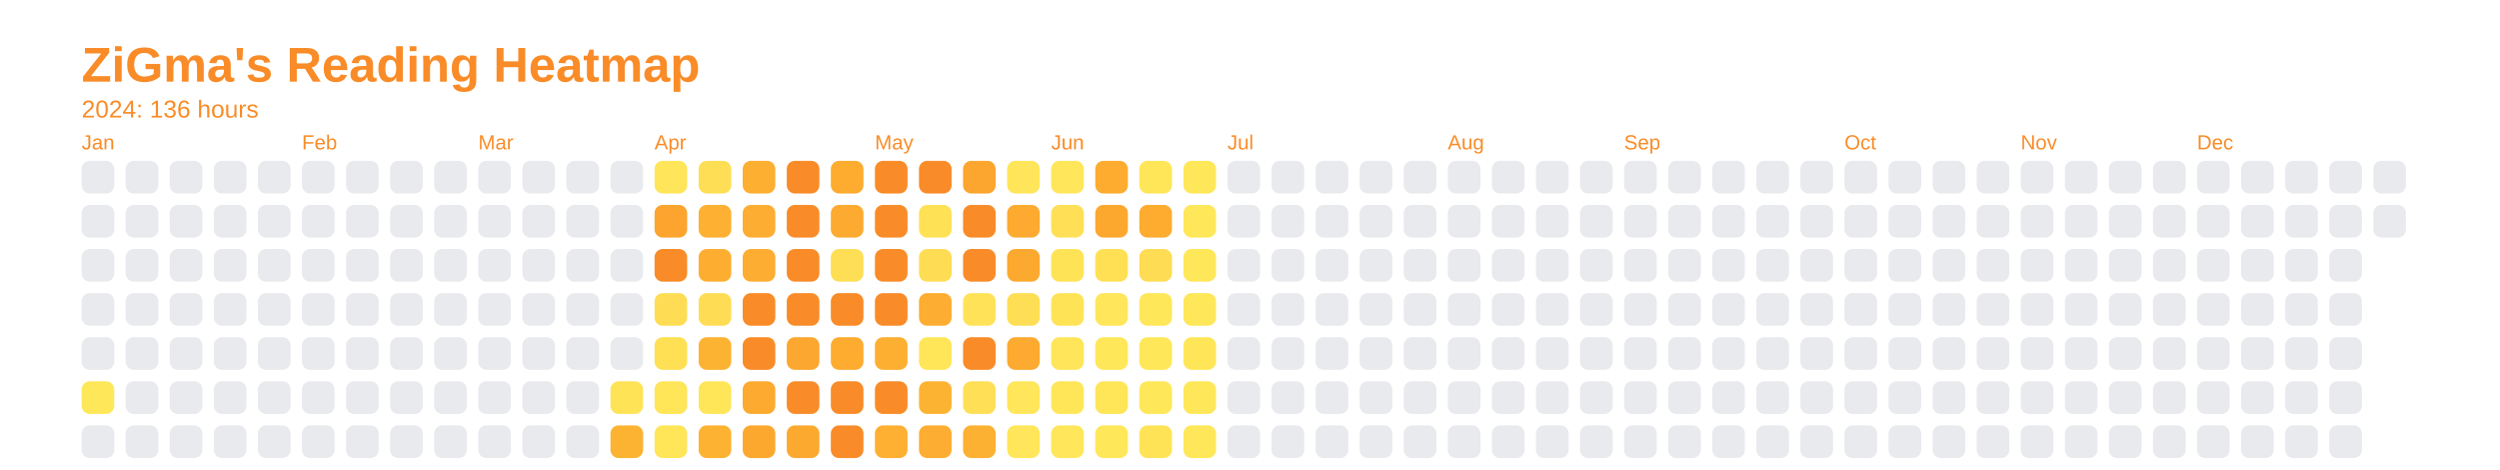
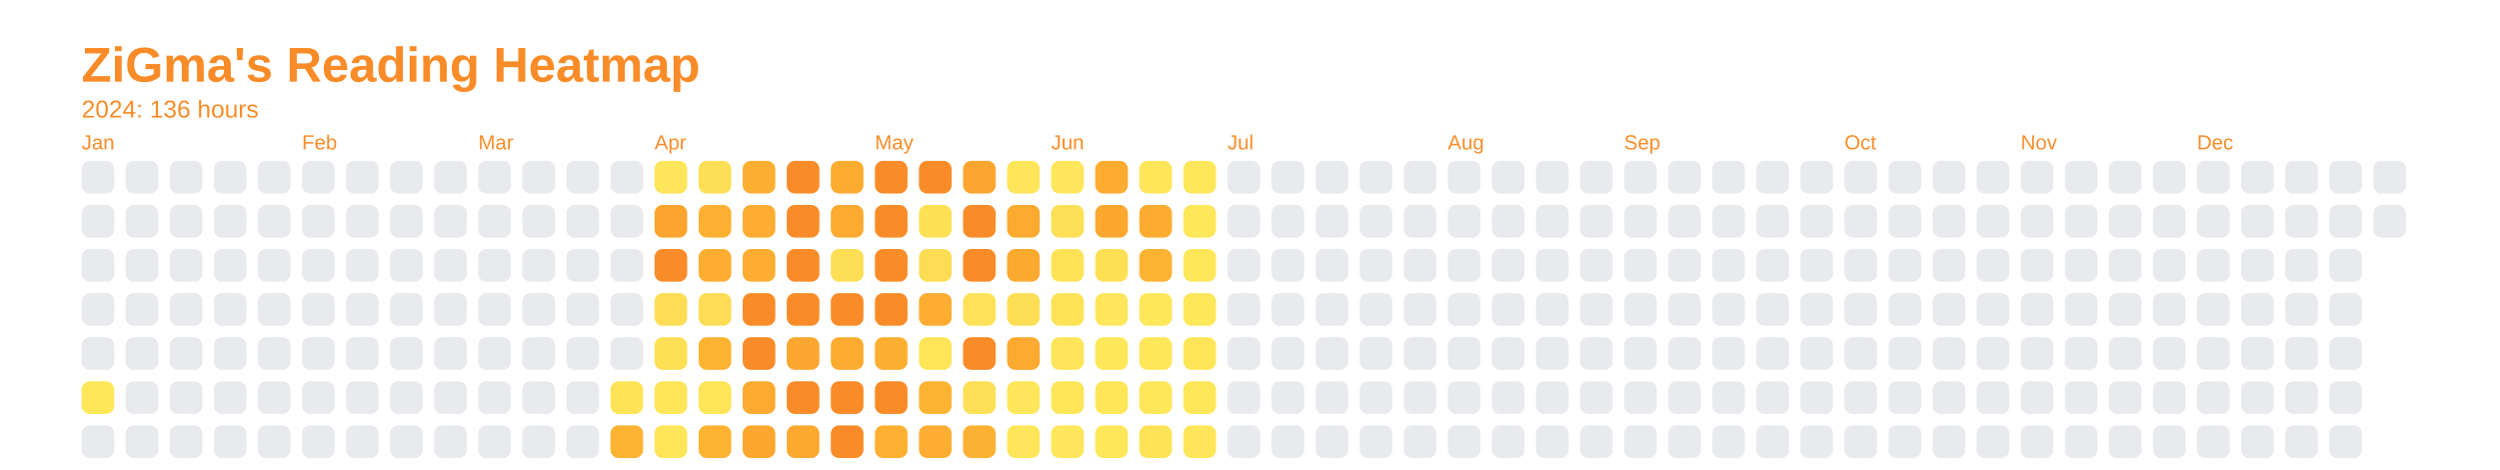
<svg xmlns="http://www.w3.org/2000/svg" baseProfile="full" height="57.5mm" version="1.1" viewBox="0,0,306.2,57.5" width="306.2mm">
  <defs />
  <rect fill="none" height="57.5" width="306.2" x="0" y="0" />
  <text fill="#f98c28" style="font-size:6px; font-family:Arial; font-weight:bold;" x="10" y="10">ZiGma's Reading Heatmap</text>
  <text fill="#f98c28" style="font-size:3px; font-family:Arial;" x="10" y="14.4">2024: 136 hours</text>
  <text fill="#f98c28" style="font-size:2.5px; font-family:Arial" x="10" y="18.3">Jan</text>
  <rect fill="#e8eaed" height="4" rx="1" ry="1" width="4" x="10" y="19.7" />
  <rect fill="#e8eaed" height="4" rx="1" ry="1" width="4" x="10" y="25.1" />
  <rect fill="#e8eaed" height="4" rx="1" ry="1" width="4" x="10" y="30.5" />
  <rect fill="#e8eaed" height="4" rx="1" ry="1" width="4" x="10" y="35.9" />
  <rect fill="#e8eaed" height="4" rx="1" ry="1" width="4" x="10" y="41.3" />
  <rect fill="#ffe75a" height="4" rx="1" ry="1" width="4" x="10" y="46.7" />
  <rect fill="#e8eaed" height="4" rx="1" ry="1" width="4" x="10" y="52.1" />
  <rect fill="#e8eaed" height="4" rx="1" ry="1" width="4" x="15.4" y="19.7" />
  <rect fill="#e8eaed" height="4" rx="1" ry="1" width="4" x="15.4" y="25.1" />
  <rect fill="#e8eaed" height="4" rx="1" ry="1" width="4" x="15.4" y="30.5" />
  <rect fill="#e8eaed" height="4" rx="1" ry="1" width="4" x="15.4" y="35.9" />
  <rect fill="#e8eaed" height="4" rx="1" ry="1" width="4" x="15.4" y="41.3" />
  <rect fill="#e8eaed" height="4" rx="1" ry="1" width="4" x="15.4" y="46.7" />
  <rect fill="#e8eaed" height="4" rx="1" ry="1" width="4" x="15.4" y="52.1" />
  <rect fill="#e8eaed" height="4" rx="1" ry="1" width="4" x="20.8" y="19.7" />
  <rect fill="#e8eaed" height="4" rx="1" ry="1" width="4" x="20.8" y="25.1" />
  <rect fill="#e8eaed" height="4" rx="1" ry="1" width="4" x="20.8" y="30.5" />
  <rect fill="#e8eaed" height="4" rx="1" ry="1" width="4" x="20.8" y="35.9" />
  <rect fill="#e8eaed" height="4" rx="1" ry="1" width="4" x="20.8" y="41.3" />
  <rect fill="#e8eaed" height="4" rx="1" ry="1" width="4" x="20.8" y="46.7" />
  <rect fill="#e8eaed" height="4" rx="1" ry="1" width="4" x="20.8" y="52.1" />
  <rect fill="#e8eaed" height="4" rx="1" ry="1" width="4" x="26.2" y="19.7" />
  <rect fill="#e8eaed" height="4" rx="1" ry="1" width="4" x="26.2" y="25.1" />
  <rect fill="#e8eaed" height="4" rx="1" ry="1" width="4" x="26.2" y="30.5" />
  <rect fill="#e8eaed" height="4" rx="1" ry="1" width="4" x="26.2" y="35.9" />
  <rect fill="#e8eaed" height="4" rx="1" ry="1" width="4" x="26.2" y="41.3" />
  <rect fill="#e8eaed" height="4" rx="1" ry="1" width="4" x="26.2" y="46.7" />
  <rect fill="#e8eaed" height="4" rx="1" ry="1" width="4" x="26.2" y="52.1" />
  <rect fill="#e8eaed" height="4" rx="1" ry="1" width="4" x="31.6" y="19.7" />
  <rect fill="#e8eaed" height="4" rx="1" ry="1" width="4" x="31.6" y="25.1" />
  <rect fill="#e8eaed" height="4" rx="1" ry="1" width="4" x="31.6" y="30.5" />
  <rect fill="#e8eaed" height="4" rx="1" ry="1" width="4" x="31.6" y="35.9" />
  <rect fill="#e8eaed" height="4" rx="1" ry="1" width="4" x="31.6" y="41.3" />
  <rect fill="#e8eaed" height="4" rx="1" ry="1" width="4" x="31.6" y="46.7" />
  <rect fill="#e8eaed" height="4" rx="1" ry="1" width="4" x="31.6" y="52.1" />
  <text fill="#f98c28" style="font-size:2.5px; font-family:Arial" x="37.0" y="18.3">Feb</text>
  <rect fill="#e8eaed" height="4" rx="1" ry="1" width="4" x="37.0" y="19.7" />
  <rect fill="#e8eaed" height="4" rx="1" ry="1" width="4" x="37.0" y="25.1" />
  <rect fill="#e8eaed" height="4" rx="1" ry="1" width="4" x="37.0" y="30.5" />
  <rect fill="#e8eaed" height="4" rx="1" ry="1" width="4" x="37.0" y="35.9" />
  <rect fill="#e8eaed" height="4" rx="1" ry="1" width="4" x="37.0" y="41.3" />
  <rect fill="#e8eaed" height="4" rx="1" ry="1" width="4" x="37.0" y="46.7" />
  <rect fill="#e8eaed" height="4" rx="1" ry="1" width="4" x="37.0" y="52.1" />
  <rect fill="#e8eaed" height="4" rx="1" ry="1" width="4" x="42.4" y="19.7" />
  <rect fill="#e8eaed" height="4" rx="1" ry="1" width="4" x="42.4" y="25.1" />
  <rect fill="#e8eaed" height="4" rx="1" ry="1" width="4" x="42.4" y="30.5" />
  <rect fill="#e8eaed" height="4" rx="1" ry="1" width="4" x="42.4" y="35.9" />
  <rect fill="#e8eaed" height="4" rx="1" ry="1" width="4" x="42.4" y="41.3" />
  <rect fill="#e8eaed" height="4" rx="1" ry="1" width="4" x="42.4" y="46.7" />
  <rect fill="#e8eaed" height="4" rx="1" ry="1" width="4" x="42.4" y="52.1" />
  <rect fill="#e8eaed" height="4" rx="1" ry="1" width="4" x="47.8" y="19.7" />
  <rect fill="#e8eaed" height="4" rx="1" ry="1" width="4" x="47.8" y="25.1" />
  <rect fill="#e8eaed" height="4" rx="1" ry="1" width="4" x="47.8" y="30.5" />
  <rect fill="#e8eaed" height="4" rx="1" ry="1" width="4" x="47.8" y="35.9" />
  <rect fill="#e8eaed" height="4" rx="1" ry="1" width="4" x="47.8" y="41.3" />
  <rect fill="#e8eaed" height="4" rx="1" ry="1" width="4" x="47.8" y="46.7" />
  <rect fill="#e8eaed" height="4" rx="1" ry="1" width="4" x="47.8" y="52.1" />
  <rect fill="#e8eaed" height="4" rx="1" ry="1" width="4" x="53.2" y="19.7" />
  <rect fill="#e8eaed" height="4" rx="1" ry="1" width="4" x="53.2" y="25.1" />
  <rect fill="#e8eaed" height="4" rx="1" ry="1" width="4" x="53.2" y="30.5" />
  <rect fill="#e8eaed" height="4" rx="1" ry="1" width="4" x="53.2" y="35.9" />
  <rect fill="#e8eaed" height="4" rx="1" ry="1" width="4" x="53.2" y="41.3" />
  <rect fill="#e8eaed" height="4" rx="1" ry="1" width="4" x="53.2" y="46.7" />
  <rect fill="#e8eaed" height="4" rx="1" ry="1" width="4" x="53.2" y="52.1" />
  <text fill="#f98c28" style="font-size:2.5px; font-family:Arial" x="58.6" y="18.3">Mar</text>
  <rect fill="#e8eaed" height="4" rx="1" ry="1" width="4" x="58.6" y="19.7" />
  <rect fill="#e8eaed" height="4" rx="1" ry="1" width="4" x="58.6" y="25.1" />
  <rect fill="#e8eaed" height="4" rx="1" ry="1" width="4" x="58.6" y="30.5" />
  <rect fill="#e8eaed" height="4" rx="1" ry="1" width="4" x="58.6" y="35.9" />
  <rect fill="#e8eaed" height="4" rx="1" ry="1" width="4" x="58.6" y="41.3" />
  <rect fill="#e8eaed" height="4" rx="1" ry="1" width="4" x="58.6" y="46.7" />
  <rect fill="#e8eaed" height="4" rx="1" ry="1" width="4" x="58.6" y="52.1" />
  <rect fill="#e8eaed" height="4" rx="1" ry="1" width="4" x="64" y="19.7" />
  <rect fill="#e8eaed" height="4" rx="1" ry="1" width="4" x="64" y="25.1" />
  <rect fill="#e8eaed" height="4" rx="1" ry="1" width="4" x="64" y="30.5" />
  <rect fill="#e8eaed" height="4" rx="1" ry="1" width="4" x="64" y="35.9" />
  <rect fill="#e8eaed" height="4" rx="1" ry="1" width="4" x="64" y="41.3" />
  <rect fill="#e8eaed" height="4" rx="1" ry="1" width="4" x="64" y="46.7" />
  <rect fill="#e8eaed" height="4" rx="1" ry="1" width="4" x="64" y="52.1" />
  <rect fill="#e8eaed" height="4" rx="1" ry="1" width="4" x="69.4" y="19.7" />
  <rect fill="#e8eaed" height="4" rx="1" ry="1" width="4" x="69.4" y="25.1" />
  <rect fill="#e8eaed" height="4" rx="1" ry="1" width="4" x="69.4" y="30.5" />
  <rect fill="#e8eaed" height="4" rx="1" ry="1" width="4" x="69.4" y="35.9" />
  <rect fill="#e8eaed" height="4" rx="1" ry="1" width="4" x="69.4" y="41.3" />
  <rect fill="#e8eaed" height="4" rx="1" ry="1" width="4" x="69.4" y="46.7" />
  <rect fill="#e8eaed" height="4" rx="1" ry="1" width="4" x="69.4" y="52.1" />
  <rect fill="#e8eaed" height="4" rx="1" ry="1" width="4" x="74.8" y="19.7" />
  <rect fill="#e8eaed" height="4" rx="1" ry="1" width="4" x="74.8" y="25.1" />
  <rect fill="#e8eaed" height="4" rx="1" ry="1" width="4" x="74.8" y="30.5" />
  <rect fill="#e8eaed" height="4" rx="1" ry="1" width="4" x="74.8" y="35.9" />
  <rect fill="#e8eaed" height="4" rx="1" ry="1" width="4" x="74.8" y="41.3" />
  <rect fill="#ffe357" height="4" rx="1" ry="1" width="4" x="74.8" y="46.7" />
  <rect fill="#fdb332" height="4" rx="1" ry="1" width="4" x="74.8" y="52.1" />
  <text fill="#f98c28" style="font-size:2.5px; font-family:Arial" x="80.2" y="18.3">Apr</text>
  <rect fill="#ffe559" height="4" rx="1" ry="1" width="4" x="80.2" y="19.7" />
  <rect fill="#fca42e" height="4" rx="1" ry="1" width="4" x="80.2" y="25.1" />
  <rect fill="#f98c28" height="4" rx="1" ry="1" width="4" x="80.2" y="30.5" />
  <rect fill="#fedd54" height="4" rx="1" ry="1" width="4" x="80.2" y="35.9" />
  <rect fill="#ffe055" height="4" rx="1" ry="1" width="4" x="80.2" y="41.3" />
  <rect fill="#ffe558" height="4" rx="1" ry="1" width="4" x="80.2" y="46.7" />
  <rect fill="#ffe558" height="4" rx="1" ry="1" width="4" x="80.2" y="52.1" />
  <rect fill="#fede54" height="4" rx="1" ry="1" width="4" x="85.6" y="19.7" />
  <rect fill="#fdb032" height="4" rx="1" ry="1" width="4" x="85.6" y="25.1" />
  <rect fill="#fdae31" height="4" rx="1" ry="1" width="4" x="85.6" y="30.5" />
  <rect fill="#fedd54" height="4" rx="1" ry="1" width="4" x="85.6" y="35.9" />
  <rect fill="#fdb332" height="4" rx="1" ry="1" width="4" x="85.6" y="41.3" />
  <rect fill="#ffe558" height="4" rx="1" ry="1" width="4" x="85.6" y="46.7" />
  <rect fill="#fdb232" height="4" rx="1" ry="1" width="4" x="85.6" y="52.1" />
  <rect fill="#fdaf31" height="4" rx="1" ry="1" width="4" x="91" y="19.7" />
  <rect fill="#fdad31" height="4" rx="1" ry="1" width="4" x="91" y="25.1" />
  <rect fill="#fdad31" height="4" rx="1" ry="1" width="4" x="91" y="30.5" />
  <rect fill="#f98c28" height="4" rx="1" ry="1" width="4" x="91" y="35.9" />
  <rect fill="#f98c28" height="4" rx="1" ry="1" width="4" x="91" y="41.3" />
  <rect fill="#fcaa30" height="4" rx="1" ry="1" width="4" x="91" y="46.7" />
  <rect fill="#fca82f" height="4" rx="1" ry="1" width="4" x="91" y="52.1" />
  <rect fill="#f98c28" height="4" rx="1" ry="1" width="4" x="96.4" y="19.7" />
  <rect fill="#f98c28" height="4" rx="1" ry="1" width="4" x="96.4" y="25.1" />
  <rect fill="#f98c28" height="4" rx="1" ry="1" width="4" x="96.4" y="30.5" />
  <rect fill="#f98c28" height="4" rx="1" ry="1" width="4" x="96.4" y="35.9" />
  <rect fill="#fca72f" height="4" rx="1" ry="1" width="4" x="96.4" y="41.3" />
  <rect fill="#f98c28" height="4" rx="1" ry="1" width="4" x="96.4" y="46.7" />
  <rect fill="#fca930" height="4" rx="1" ry="1" width="4" x="96.4" y="52.1" />
  <rect fill="#fdac30" height="4" rx="1" ry="1" width="4" x="101.8" y="19.7" />
  <rect fill="#fcab30" height="4" rx="1" ry="1" width="4" x="101.8" y="25.1" />
  <rect fill="#fede54" height="4" rx="1" ry="1" width="4" x="101.8" y="30.5" />
  <rect fill="#f98c28" height="4" rx="1" ry="1" width="4" x="101.8" y="35.9" />
  <rect fill="#fdac30" height="4" rx="1" ry="1" width="4" x="101.8" y="41.3" />
  <rect fill="#f98c28" height="4" rx="1" ry="1" width="4" x="101.8" y="46.7" />
  <rect fill="#f98c28" height="4" rx="1" ry="1" width="4" x="101.8" y="52.1" />
  <text fill="#f98c28" style="font-size:2.5px; font-family:Arial" x="107.2" y="18.3">May</text>
  <rect fill="#f98c28" height="4" rx="1" ry="1" width="4" x="107.2" y="19.7" />
  <rect fill="#f98c28" height="4" rx="1" ry="1" width="4" x="107.2" y="25.1" />
  <rect fill="#f98c28" height="4" rx="1" ry="1" width="4" x="107.2" y="30.5" />
  <rect fill="#f98c28" height="4" rx="1" ry="1" width="4" x="107.2" y="35.9" />
  <rect fill="#fdaf31" height="4" rx="1" ry="1" width="4" x="107.2" y="41.3" />
  <rect fill="#f98c28" height="4" rx="1" ry="1" width="4" x="107.2" y="46.7" />
  <rect fill="#fdb031" height="4" rx="1" ry="1" width="4" x="107.2" y="52.1" />
  <rect fill="#f98c28" height="4" rx="1" ry="1" width="4" x="112.6" y="19.7" />
  <rect fill="#ffe156" height="4" rx="1" ry="1" width="4" x="112.6" y="25.1" />
  <rect fill="#fedd54" height="4" rx="1" ry="1" width="4" x="112.6" y="30.5" />
  <rect fill="#fdad31" height="4" rx="1" ry="1" width="4" x="112.6" y="35.9" />
  <rect fill="#ffe659" height="4" rx="1" ry="1" width="4" x="112.6" y="41.3" />
  <rect fill="#fdb332" height="4" rx="1" ry="1" width="4" x="112.6" y="46.7" />
  <rect fill="#fdad31" height="4" rx="1" ry="1" width="4" x="112.6" y="52.1" />
  <rect fill="#fca62f" height="4" rx="1" ry="1" width="4" x="118" y="19.7" />
  <rect fill="#f98c28" height="4" rx="1" ry="1" width="4" x="118" y="25.1" />
  <rect fill="#f98c28" height="4" rx="1" ry="1" width="4" x="118" y="30.5" />
  <rect fill="#ffe257" height="4" rx="1" ry="1" width="4" x="118" y="35.9" />
  <rect fill="#f98c28" height="4" rx="1" ry="1" width="4" x="118" y="41.3" />
  <rect fill="#ffdf55" height="4" rx="1" ry="1" width="4" x="118" y="46.7" />
  <rect fill="#fdb132" height="4" rx="1" ry="1" width="4" x="118" y="52.1" />
  <rect fill="#ffe559" height="4" rx="1" ry="1" width="4" x="123.4" y="19.7" />
  <rect fill="#fcaa30" height="4" rx="1" ry="1" width="4" x="123.4" y="25.1" />
  <rect fill="#fca930" height="4" rx="1" ry="1" width="4" x="123.4" y="30.5" />
  <rect fill="#fede54" height="4" rx="1" ry="1" width="4" x="123.4" y="35.9" />
  <rect fill="#fcaa30" height="4" rx="1" ry="1" width="4" x="123.4" y="41.3" />
  <rect fill="#ffe65a" height="4" rx="1" ry="1" width="4" x="123.4" y="46.7" />
  <rect fill="#ffe65a" height="4" rx="1" ry="1" width="4" x="123.4" y="52.1" />
  <text fill="#f98c28" style="font-size:2.5px; font-family:Arial" x="128.8" y="18.3">Jun</text>
  <rect fill="#ffe65a" height="4" rx="1" ry="1" width="4" x="128.8" y="19.7" />
  <rect fill="#ffdf55" height="4" rx="1" ry="1" width="4" x="128.8" y="25.1" />
  <rect fill="#ffe357" height="4" rx="1" ry="1" width="4" x="128.8" y="30.5" />
  <rect fill="#ffe357" height="4" rx="1" ry="1" width="4" x="128.8" y="35.9" />
  <rect fill="#ffe559" height="4" rx="1" ry="1" width="4" x="128.8" y="41.3" />
  <rect fill="#ffe659" height="4" rx="1" ry="1" width="4" x="128.8" y="46.7" />
  <rect fill="#ffe65a" height="4" rx="1" ry="1" width="4" x="128.8" y="52.1" />
  <rect fill="#fdac30" height="4" rx="1" ry="1" width="4" x="134.2" y="19.7" />
  <rect fill="#fca82f" height="4" rx="1" ry="1" width="4" x="134.2" y="25.1" />
  <rect fill="#ffe055" height="4" rx="1" ry="1" width="4" x="134.2" y="30.5" />
  <rect fill="#ffe65a" height="4" rx="1" ry="1" width="4" x="134.2" y="35.9" />
  <rect fill="#ffe75a" height="4" rx="1" ry="1" width="4" x="134.2" y="41.3" />
  <rect fill="#ffe558" height="4" rx="1" ry="1" width="4" x="134.2" y="46.7" />
  <rect fill="#ffe75a" height="4" rx="1" ry="1" width="4" x="134.2" y="52.1" />
  <rect fill="#ffe659" height="4" rx="1" ry="1" width="4" x="139.6" y="19.7" />
  <rect fill="#fdac30" height="4" rx="1" ry="1" width="4" x="139.6" y="25.1" />
-   <rect fill="#fedc53" height="4" rx="1" ry="1" width="4" x="139.6" y="30.5" />
+   <rect fill="#fdb332" height="4" rx="1" ry="1" width="4" x="139.6" y="30.5" />
  <rect fill="#ffe75a" height="4" rx="1" ry="1" width="4" x="139.6" y="35.9" />
  <rect fill="#ffe75a" height="4" rx="1" ry="1" width="4" x="139.6" y="41.3" />
  <rect fill="#ffe75a" height="4" rx="1" ry="1" width="4" x="139.6" y="46.7" />
  <rect fill="#ffe357" height="4" rx="1" ry="1" width="4" x="139.6" y="52.1" />
  <rect fill="#ffe75a" height="4" rx="1" ry="1" width="4" x="145" y="19.7" />
  <rect fill="#ffe75a" height="4" rx="1" ry="1" width="4" x="145" y="25.1" />
  <rect fill="#ffe75a" height="4" rx="1" ry="1" width="4" x="145" y="30.5" />
  <rect fill="#ffe75a" height="4" rx="1" ry="1" width="4" x="145" y="35.9" />
  <rect fill="#ffe659" height="4" rx="1" ry="1" width="4" x="145" y="41.3" />
  <rect fill="#ffe75a" height="4" rx="1" ry="1" width="4" x="145" y="46.7" />
-   <rect fill="#ffe75a" height="4" rx="1" ry="1" width="4" x="145" y="52.1" />
+   <rect fill="#ffe559" height="4" rx="1" ry="1" width="4" x="145" y="52.1" />
  <text fill="#f98c28" style="font-size:2.5px; font-family:Arial" x="150.4" y="18.3">Jul</text>
  <rect fill="#e8eaed" height="4" rx="1" ry="1" width="4" x="150.4" y="19.7" />
  <rect fill="#e8eaed" height="4" rx="1" ry="1" width="4" x="150.4" y="25.1" />
  <rect fill="#e8eaed" height="4" rx="1" ry="1" width="4" x="150.4" y="30.5" />
  <rect fill="#e8eaed" height="4" rx="1" ry="1" width="4" x="150.4" y="35.9" />
  <rect fill="#e8eaed" height="4" rx="1" ry="1" width="4" x="150.4" y="41.3" />
  <rect fill="#e8eaed" height="4" rx="1" ry="1" width="4" x="150.4" y="46.7" />
  <rect fill="#e8eaed" height="4" rx="1" ry="1" width="4" x="150.4" y="52.1" />
  <rect fill="#e8eaed" height="4" rx="1" ry="1" width="4" x="155.8" y="19.7" />
  <rect fill="#e8eaed" height="4" rx="1" ry="1" width="4" x="155.8" y="25.1" />
  <rect fill="#e8eaed" height="4" rx="1" ry="1" width="4" x="155.8" y="30.5" />
  <rect fill="#e8eaed" height="4" rx="1" ry="1" width="4" x="155.8" y="35.9" />
  <rect fill="#e8eaed" height="4" rx="1" ry="1" width="4" x="155.8" y="41.3" />
  <rect fill="#e8eaed" height="4" rx="1" ry="1" width="4" x="155.8" y="46.7" />
  <rect fill="#e8eaed" height="4" rx="1" ry="1" width="4" x="155.8" y="52.1" />
  <rect fill="#e8eaed" height="4" rx="1" ry="1" width="4" x="161.2" y="19.7" />
  <rect fill="#e8eaed" height="4" rx="1" ry="1" width="4" x="161.2" y="25.1" />
  <rect fill="#e8eaed" height="4" rx="1" ry="1" width="4" x="161.2" y="30.5" />
  <rect fill="#e8eaed" height="4" rx="1" ry="1" width="4" x="161.2" y="35.9" />
  <rect fill="#e8eaed" height="4" rx="1" ry="1" width="4" x="161.2" y="41.3" />
  <rect fill="#e8eaed" height="4" rx="1" ry="1" width="4" x="161.2" y="46.7" />
  <rect fill="#e8eaed" height="4" rx="1" ry="1" width="4" x="161.2" y="52.1" />
  <rect fill="#e8eaed" height="4" rx="1" ry="1" width="4" x="166.6" y="19.7" />
  <rect fill="#e8eaed" height="4" rx="1" ry="1" width="4" x="166.6" y="25.1" />
  <rect fill="#e8eaed" height="4" rx="1" ry="1" width="4" x="166.6" y="30.5" />
  <rect fill="#e8eaed" height="4" rx="1" ry="1" width="4" x="166.6" y="35.9" />
  <rect fill="#e8eaed" height="4" rx="1" ry="1" width="4" x="166.6" y="41.3" />
  <rect fill="#e8eaed" height="4" rx="1" ry="1" width="4" x="166.6" y="46.7" />
  <rect fill="#e8eaed" height="4" rx="1" ry="1" width="4" x="166.6" y="52.1" />
  <rect fill="#e8eaed" height="4" rx="1" ry="1" width="4" x="172" y="19.7" />
  <rect fill="#e8eaed" height="4" rx="1" ry="1" width="4" x="172" y="25.1" />
  <rect fill="#e8eaed" height="4" rx="1" ry="1" width="4" x="172" y="30.5" />
  <rect fill="#e8eaed" height="4" rx="1" ry="1" width="4" x="172" y="35.9" />
  <rect fill="#e8eaed" height="4" rx="1" ry="1" width="4" x="172" y="41.3" />
  <rect fill="#e8eaed" height="4" rx="1" ry="1" width="4" x="172" y="46.7" />
  <rect fill="#e8eaed" height="4" rx="1" ry="1" width="4" x="172" y="52.1" />
  <text fill="#f98c28" style="font-size:2.5px; font-family:Arial" x="177.4" y="18.3">Aug</text>
  <rect fill="#e8eaed" height="4" rx="1" ry="1" width="4" x="177.4" y="19.7" />
  <rect fill="#e8eaed" height="4" rx="1" ry="1" width="4" x="177.4" y="25.1" />
  <rect fill="#e8eaed" height="4" rx="1" ry="1" width="4" x="177.4" y="30.5" />
  <rect fill="#e8eaed" height="4" rx="1" ry="1" width="4" x="177.4" y="35.9" />
  <rect fill="#e8eaed" height="4" rx="1" ry="1" width="4" x="177.4" y="41.3" />
  <rect fill="#e8eaed" height="4" rx="1" ry="1" width="4" x="177.4" y="46.7" />
  <rect fill="#e8eaed" height="4" rx="1" ry="1" width="4" x="177.4" y="52.1" />
  <rect fill="#e8eaed" height="4" rx="1" ry="1" width="4" x="182.8" y="19.7" />
  <rect fill="#e8eaed" height="4" rx="1" ry="1" width="4" x="182.8" y="25.1" />
  <rect fill="#e8eaed" height="4" rx="1" ry="1" width="4" x="182.8" y="30.5" />
  <rect fill="#e8eaed" height="4" rx="1" ry="1" width="4" x="182.8" y="35.9" />
  <rect fill="#e8eaed" height="4" rx="1" ry="1" width="4" x="182.8" y="41.3" />
  <rect fill="#e8eaed" height="4" rx="1" ry="1" width="4" x="182.8" y="46.7" />
  <rect fill="#e8eaed" height="4" rx="1" ry="1" width="4" x="182.8" y="52.1" />
  <rect fill="#e8eaed" height="4" rx="1" ry="1" width="4" x="188.2" y="19.7" />
  <rect fill="#e8eaed" height="4" rx="1" ry="1" width="4" x="188.2" y="25.1" />
  <rect fill="#e8eaed" height="4" rx="1" ry="1" width="4" x="188.2" y="30.5" />
  <rect fill="#e8eaed" height="4" rx="1" ry="1" width="4" x="188.2" y="35.9" />
  <rect fill="#e8eaed" height="4" rx="1" ry="1" width="4" x="188.2" y="41.3" />
  <rect fill="#e8eaed" height="4" rx="1" ry="1" width="4" x="188.2" y="46.7" />
  <rect fill="#e8eaed" height="4" rx="1" ry="1" width="4" x="188.2" y="52.1" />
  <rect fill="#e8eaed" height="4" rx="1" ry="1" width="4" x="193.6" y="19.7" />
  <rect fill="#e8eaed" height="4" rx="1" ry="1" width="4" x="193.6" y="25.1" />
  <rect fill="#e8eaed" height="4" rx="1" ry="1" width="4" x="193.6" y="30.5" />
  <rect fill="#e8eaed" height="4" rx="1" ry="1" width="4" x="193.6" y="35.9" />
  <rect fill="#e8eaed" height="4" rx="1" ry="1" width="4" x="193.6" y="41.3" />
  <rect fill="#e8eaed" height="4" rx="1" ry="1" width="4" x="193.6" y="46.7" />
  <rect fill="#e8eaed" height="4" rx="1" ry="1" width="4" x="193.6" y="52.1" />
  <text fill="#f98c28" style="font-size:2.5px; font-family:Arial" x="199" y="18.3">Sep</text>
  <rect fill="#e8eaed" height="4" rx="1" ry="1" width="4" x="199" y="19.7" />
  <rect fill="#e8eaed" height="4" rx="1" ry="1" width="4" x="199" y="25.1" />
  <rect fill="#e8eaed" height="4" rx="1" ry="1" width="4" x="199" y="30.5" />
  <rect fill="#e8eaed" height="4" rx="1" ry="1" width="4" x="199" y="35.9" />
  <rect fill="#e8eaed" height="4" rx="1" ry="1" width="4" x="199" y="41.3" />
  <rect fill="#e8eaed" height="4" rx="1" ry="1" width="4" x="199" y="46.7" />
  <rect fill="#e8eaed" height="4" rx="1" ry="1" width="4" x="199" y="52.1" />
  <rect fill="#e8eaed" height="4" rx="1" ry="1" width="4" x="204.4" y="19.7" />
  <rect fill="#e8eaed" height="4" rx="1" ry="1" width="4" x="204.4" y="25.1" />
  <rect fill="#e8eaed" height="4" rx="1" ry="1" width="4" x="204.4" y="30.5" />
  <rect fill="#e8eaed" height="4" rx="1" ry="1" width="4" x="204.4" y="35.9" />
  <rect fill="#e8eaed" height="4" rx="1" ry="1" width="4" x="204.4" y="41.3" />
  <rect fill="#e8eaed" height="4" rx="1" ry="1" width="4" x="204.4" y="46.7" />
  <rect fill="#e8eaed" height="4" rx="1" ry="1" width="4" x="204.4" y="52.1" />
  <rect fill="#e8eaed" height="4" rx="1" ry="1" width="4" x="209.8" y="19.7" />
  <rect fill="#e8eaed" height="4" rx="1" ry="1" width="4" x="209.8" y="25.1" />
  <rect fill="#e8eaed" height="4" rx="1" ry="1" width="4" x="209.8" y="30.5" />
  <rect fill="#e8eaed" height="4" rx="1" ry="1" width="4" x="209.8" y="35.9" />
  <rect fill="#e8eaed" height="4" rx="1" ry="1" width="4" x="209.8" y="41.3" />
  <rect fill="#e8eaed" height="4" rx="1" ry="1" width="4" x="209.8" y="46.7" />
  <rect fill="#e8eaed" height="4" rx="1" ry="1" width="4" x="209.8" y="52.1" />
  <rect fill="#e8eaed" height="4" rx="1" ry="1" width="4" x="215.2" y="19.7" />
  <rect fill="#e8eaed" height="4" rx="1" ry="1" width="4" x="215.2" y="25.1" />
  <rect fill="#e8eaed" height="4" rx="1" ry="1" width="4" x="215.2" y="30.5" />
  <rect fill="#e8eaed" height="4" rx="1" ry="1" width="4" x="215.2" y="35.9" />
  <rect fill="#e8eaed" height="4" rx="1" ry="1" width="4" x="215.2" y="41.3" />
  <rect fill="#e8eaed" height="4" rx="1" ry="1" width="4" x="215.2" y="46.7" />
  <rect fill="#e8eaed" height="4" rx="1" ry="1" width="4" x="215.2" y="52.1" />
  <rect fill="#e8eaed" height="4" rx="1" ry="1" width="4" x="220.6" y="19.7" />
  <rect fill="#e8eaed" height="4" rx="1" ry="1" width="4" x="220.6" y="25.1" />
  <rect fill="#e8eaed" height="4" rx="1" ry="1" width="4" x="220.6" y="30.5" />
  <rect fill="#e8eaed" height="4" rx="1" ry="1" width="4" x="220.6" y="35.9" />
  <rect fill="#e8eaed" height="4" rx="1" ry="1" width="4" x="220.6" y="41.3" />
  <rect fill="#e8eaed" height="4" rx="1" ry="1" width="4" x="220.6" y="46.7" />
  <rect fill="#e8eaed" height="4" rx="1" ry="1" width="4" x="220.6" y="52.1" />
  <text fill="#f98c28" style="font-size:2.5px; font-family:Arial" x="226" y="18.3">Oct</text>
  <rect fill="#e8eaed" height="4" rx="1" ry="1" width="4" x="226" y="19.7" />
  <rect fill="#e8eaed" height="4" rx="1" ry="1" width="4" x="226" y="25.1" />
  <rect fill="#e8eaed" height="4" rx="1" ry="1" width="4" x="226" y="30.5" />
  <rect fill="#e8eaed" height="4" rx="1" ry="1" width="4" x="226" y="35.9" />
  <rect fill="#e8eaed" height="4" rx="1" ry="1" width="4" x="226" y="41.3" />
  <rect fill="#e8eaed" height="4" rx="1" ry="1" width="4" x="226" y="46.7" />
  <rect fill="#e8eaed" height="4" rx="1" ry="1" width="4" x="226" y="52.1" />
  <rect fill="#e8eaed" height="4" rx="1" ry="1" width="4" x="231.4" y="19.7" />
  <rect fill="#e8eaed" height="4" rx="1" ry="1" width="4" x="231.4" y="25.1" />
  <rect fill="#e8eaed" height="4" rx="1" ry="1" width="4" x="231.4" y="30.5" />
  <rect fill="#e8eaed" height="4" rx="1" ry="1" width="4" x="231.4" y="35.9" />
  <rect fill="#e8eaed" height="4" rx="1" ry="1" width="4" x="231.4" y="41.3" />
  <rect fill="#e8eaed" height="4" rx="1" ry="1" width="4" x="231.4" y="46.7" />
  <rect fill="#e8eaed" height="4" rx="1" ry="1" width="4" x="231.4" y="52.1" />
  <rect fill="#e8eaed" height="4" rx="1" ry="1" width="4" x="236.8" y="19.7" />
  <rect fill="#e8eaed" height="4" rx="1" ry="1" width="4" x="236.8" y="25.1" />
  <rect fill="#e8eaed" height="4" rx="1" ry="1" width="4" x="236.8" y="30.5" />
  <rect fill="#e8eaed" height="4" rx="1" ry="1" width="4" x="236.8" y="35.9" />
  <rect fill="#e8eaed" height="4" rx="1" ry="1" width="4" x="236.8" y="41.3" />
  <rect fill="#e8eaed" height="4" rx="1" ry="1" width="4" x="236.8" y="46.7" />
  <rect fill="#e8eaed" height="4" rx="1" ry="1" width="4" x="236.8" y="52.1" />
  <rect fill="#e8eaed" height="4" rx="1" ry="1" width="4" x="242.2" y="19.7" />
  <rect fill="#e8eaed" height="4" rx="1" ry="1" width="4" x="242.2" y="25.1" />
  <rect fill="#e8eaed" height="4" rx="1" ry="1" width="4" x="242.2" y="30.5" />
  <rect fill="#e8eaed" height="4" rx="1" ry="1" width="4" x="242.2" y="35.9" />
  <rect fill="#e8eaed" height="4" rx="1" ry="1" width="4" x="242.2" y="41.3" />
  <rect fill="#e8eaed" height="4" rx="1" ry="1" width="4" x="242.2" y="46.7" />
  <rect fill="#e8eaed" height="4" rx="1" ry="1" width="4" x="242.2" y="52.1" />
  <text fill="#f98c28" style="font-size:2.5px; font-family:Arial" x="247.6" y="18.3">Nov</text>
  <rect fill="#e8eaed" height="4" rx="1" ry="1" width="4" x="247.6" y="19.7" />
  <rect fill="#e8eaed" height="4" rx="1" ry="1" width="4" x="247.6" y="25.1" />
  <rect fill="#e8eaed" height="4" rx="1" ry="1" width="4" x="247.6" y="30.5" />
  <rect fill="#e8eaed" height="4" rx="1" ry="1" width="4" x="247.6" y="35.9" />
  <rect fill="#e8eaed" height="4" rx="1" ry="1" width="4" x="247.6" y="41.3" />
  <rect fill="#e8eaed" height="4" rx="1" ry="1" width="4" x="247.6" y="46.7" />
  <rect fill="#e8eaed" height="4" rx="1" ry="1" width="4" x="247.6" y="52.1" />
  <rect fill="#e8eaed" height="4" rx="1" ry="1" width="4" x="253" y="19.7" />
  <rect fill="#e8eaed" height="4" rx="1" ry="1" width="4" x="253" y="25.1" />
  <rect fill="#e8eaed" height="4" rx="1" ry="1" width="4" x="253" y="30.5" />
  <rect fill="#e8eaed" height="4" rx="1" ry="1" width="4" x="253" y="35.9" />
  <rect fill="#e8eaed" height="4" rx="1" ry="1" width="4" x="253" y="41.3" />
  <rect fill="#e8eaed" height="4" rx="1" ry="1" width="4" x="253" y="46.7" />
  <rect fill="#e8eaed" height="4" rx="1" ry="1" width="4" x="253" y="52.1" />
  <rect fill="#e8eaed" height="4" rx="1" ry="1" width="4" x="258.4" y="19.7" />
  <rect fill="#e8eaed" height="4" rx="1" ry="1" width="4" x="258.4" y="25.1" />
  <rect fill="#e8eaed" height="4" rx="1" ry="1" width="4" x="258.4" y="30.5" />
  <rect fill="#e8eaed" height="4" rx="1" ry="1" width="4" x="258.4" y="35.9" />
  <rect fill="#e8eaed" height="4" rx="1" ry="1" width="4" x="258.4" y="41.3" />
  <rect fill="#e8eaed" height="4" rx="1" ry="1" width="4" x="258.4" y="46.7" />
  <rect fill="#e8eaed" height="4" rx="1" ry="1" width="4" x="258.4" y="52.1" />
  <rect fill="#e8eaed" height="4" rx="1" ry="1" width="4" x="263.8" y="19.7" />
  <rect fill="#e8eaed" height="4" rx="1" ry="1" width="4" x="263.8" y="25.1" />
  <rect fill="#e8eaed" height="4" rx="1" ry="1" width="4" x="263.8" y="30.5" />
  <rect fill="#e8eaed" height="4" rx="1" ry="1" width="4" x="263.8" y="35.9" />
  <rect fill="#e8eaed" height="4" rx="1" ry="1" width="4" x="263.8" y="41.3" />
  <rect fill="#e8eaed" height="4" rx="1" ry="1" width="4" x="263.8" y="46.7" />
  <rect fill="#e8eaed" height="4" rx="1" ry="1" width="4" x="263.8" y="52.1" />
  <text fill="#f98c28" style="font-size:2.5px; font-family:Arial" x="269.2" y="18.3">Dec</text>
  <rect fill="#e8eaed" height="4" rx="1" ry="1" width="4" x="269.2" y="19.7" />
  <rect fill="#e8eaed" height="4" rx="1" ry="1" width="4" x="269.2" y="25.1" />
  <rect fill="#e8eaed" height="4" rx="1" ry="1" width="4" x="269.2" y="30.5" />
  <rect fill="#e8eaed" height="4" rx="1" ry="1" width="4" x="269.2" y="35.9" />
  <rect fill="#e8eaed" height="4" rx="1" ry="1" width="4" x="269.2" y="41.3" />
  <rect fill="#e8eaed" height="4" rx="1" ry="1" width="4" x="269.2" y="46.7" />
  <rect fill="#e8eaed" height="4" rx="1" ry="1" width="4" x="269.2" y="52.1" />
  <rect fill="#e8eaed" height="4" rx="1" ry="1" width="4" x="274.6" y="19.7" />
  <rect fill="#e8eaed" height="4" rx="1" ry="1" width="4" x="274.6" y="25.1" />
  <rect fill="#e8eaed" height="4" rx="1" ry="1" width="4" x="274.6" y="30.5" />
  <rect fill="#e8eaed" height="4" rx="1" ry="1" width="4" x="274.6" y="35.9" />
  <rect fill="#e8eaed" height="4" rx="1" ry="1" width="4" x="274.6" y="41.3" />
  <rect fill="#e8eaed" height="4" rx="1" ry="1" width="4" x="274.6" y="46.7" />
  <rect fill="#e8eaed" height="4" rx="1" ry="1" width="4" x="274.6" y="52.1" />
  <rect fill="#e8eaed" height="4" rx="1" ry="1" width="4" x="280" y="19.7" />
  <rect fill="#e8eaed" height="4" rx="1" ry="1" width="4" x="280" y="25.1" />
  <rect fill="#e8eaed" height="4" rx="1" ry="1" width="4" x="280" y="30.5" />
  <rect fill="#e8eaed" height="4" rx="1" ry="1" width="4" x="280" y="35.9" />
  <rect fill="#e8eaed" height="4" rx="1" ry="1" width="4" x="280" y="41.3" />
  <rect fill="#e8eaed" height="4" rx="1" ry="1" width="4" x="280" y="46.7" />
  <rect fill="#e8eaed" height="4" rx="1" ry="1" width="4" x="280" y="52.1" />
  <rect fill="#e8eaed" height="4" rx="1" ry="1" width="4" x="285.4" y="19.7" />
  <rect fill="#e8eaed" height="4" rx="1" ry="1" width="4" x="285.4" y="25.1" />
  <rect fill="#e8eaed" height="4" rx="1" ry="1" width="4" x="285.4" y="30.5" />
  <rect fill="#e8eaed" height="4" rx="1" ry="1" width="4" x="285.4" y="35.9" />
  <rect fill="#e8eaed" height="4" rx="1" ry="1" width="4" x="285.4" y="41.3" />
  <rect fill="#e8eaed" height="4" rx="1" ry="1" width="4" x="285.4" y="46.7" />
  <rect fill="#e8eaed" height="4" rx="1" ry="1" width="4" x="285.4" y="52.1" />
  <rect fill="#e8eaed" height="4" rx="1" ry="1" width="4" x="290.8" y="19.7" />
  <rect fill="#e8eaed" height="4" rx="1" ry="1" width="4" x="290.8" y="25.1" />
</svg>
